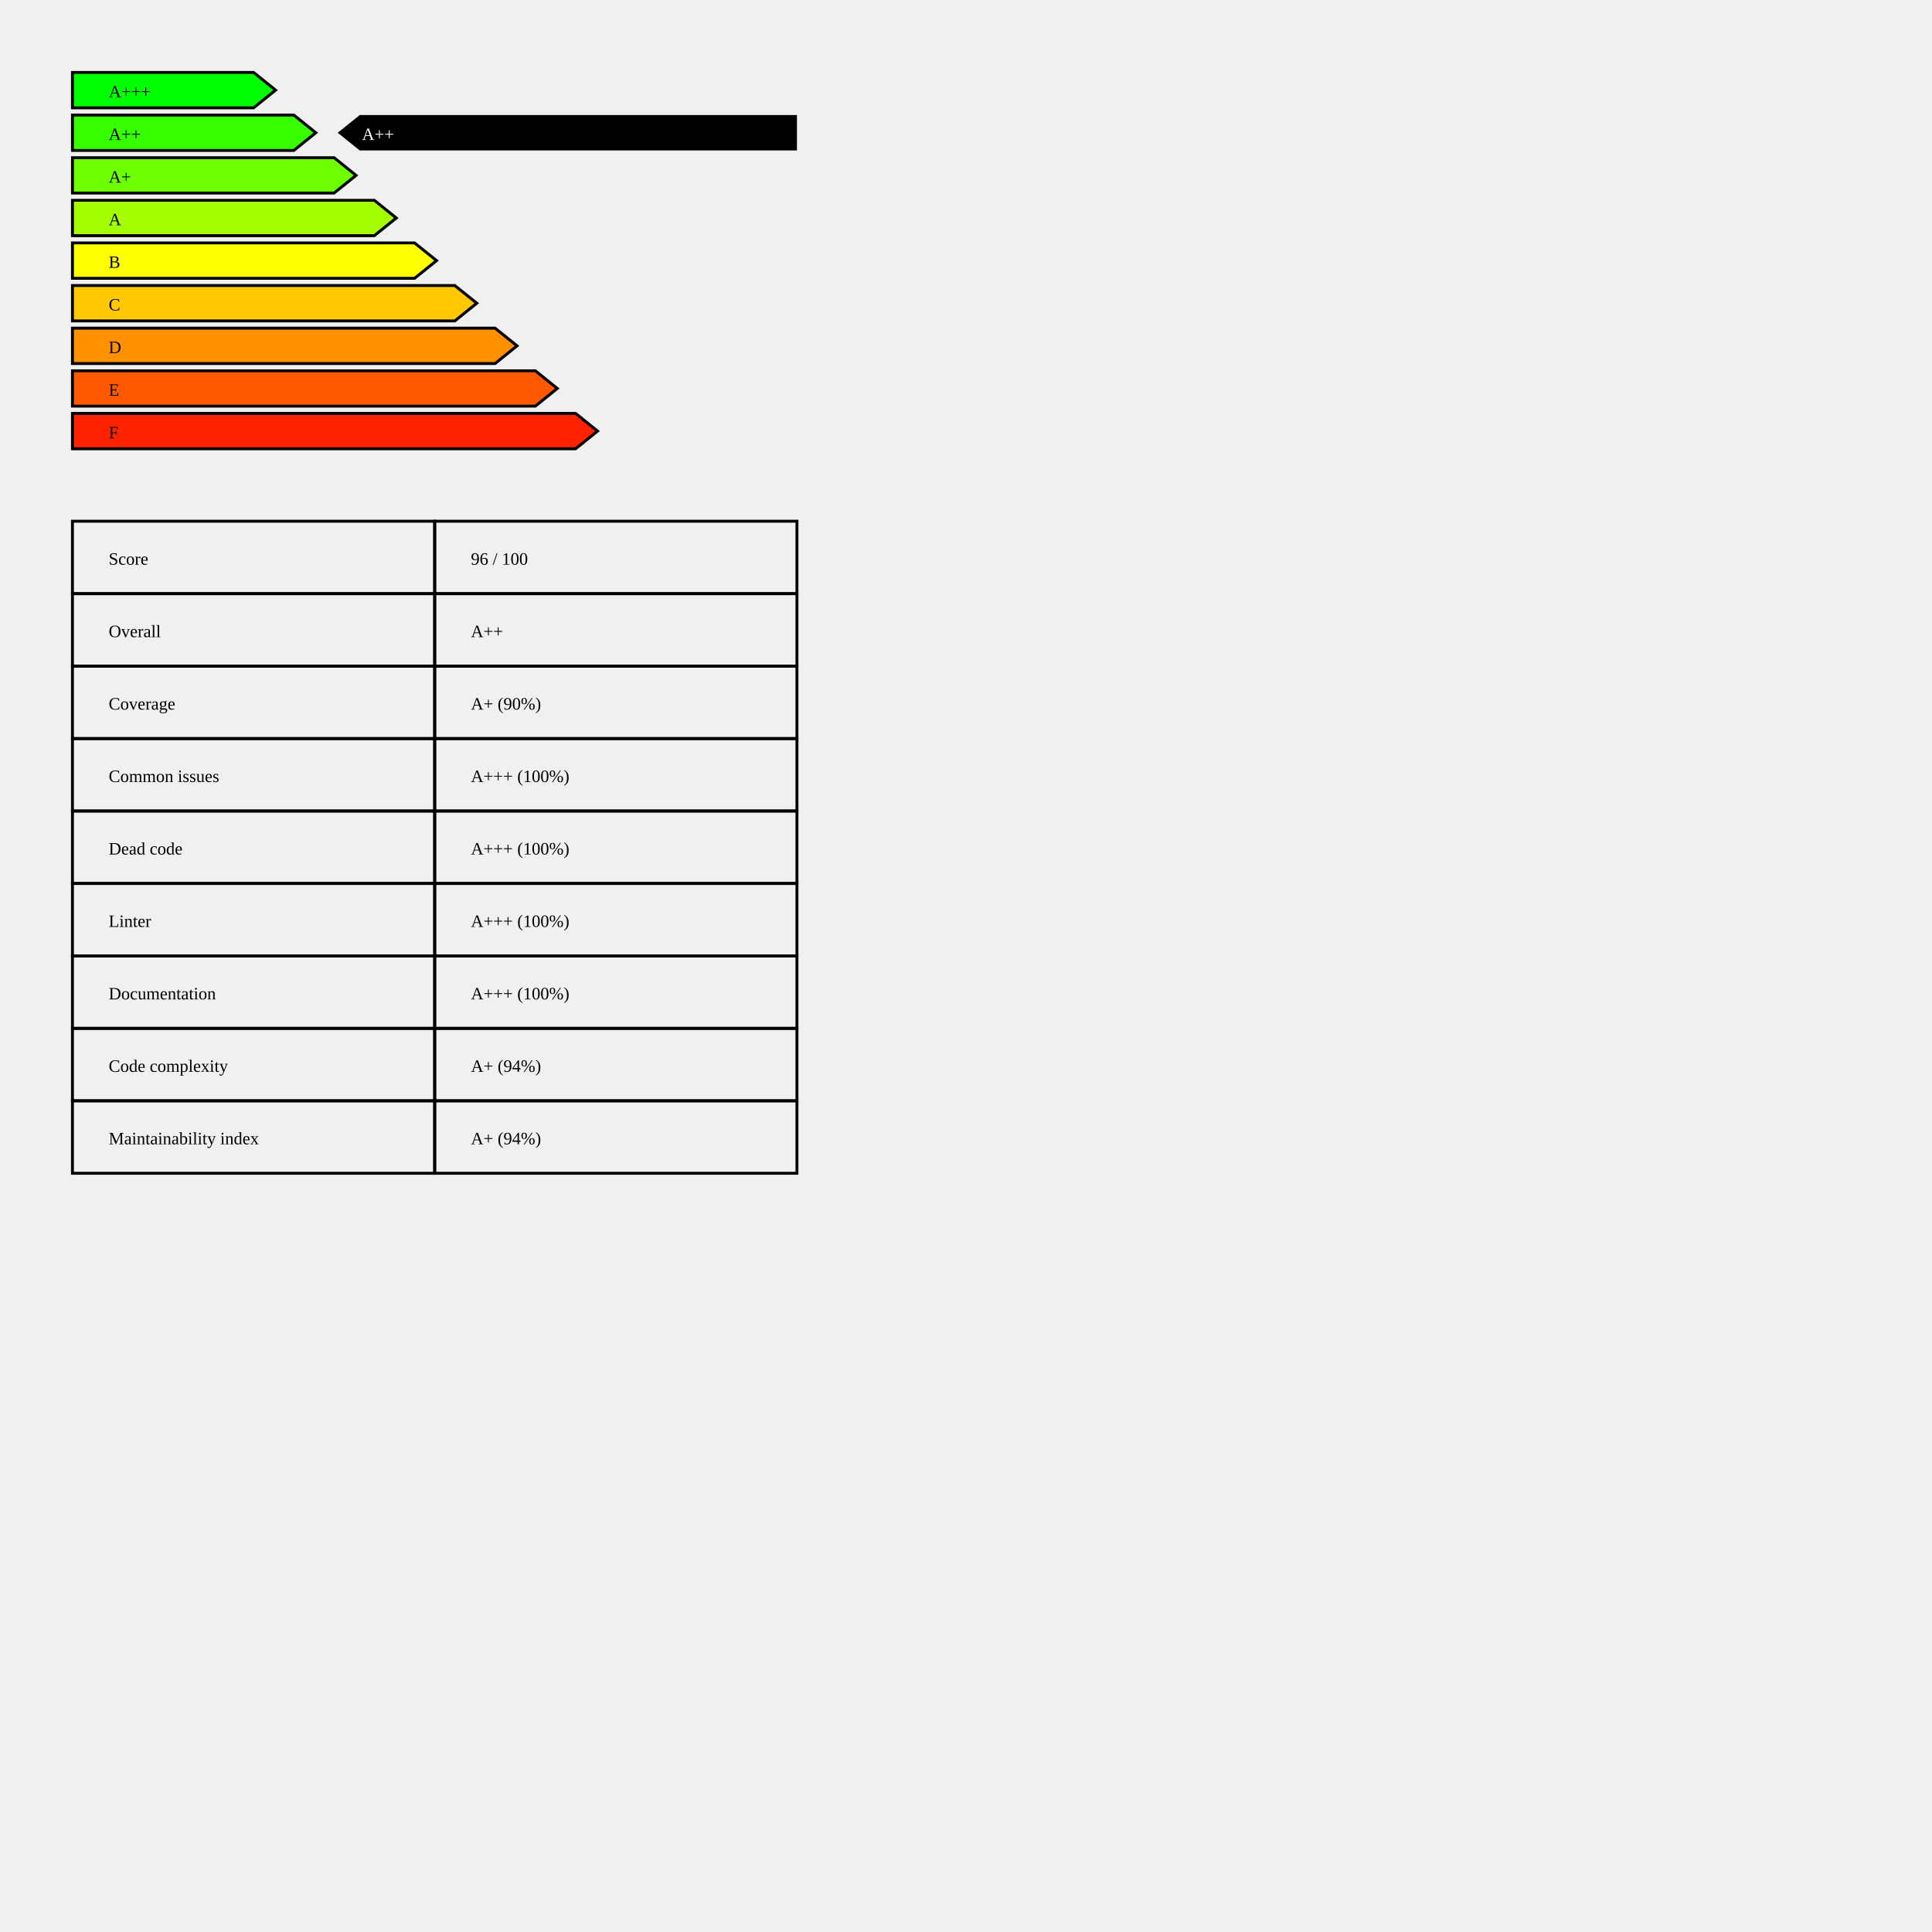
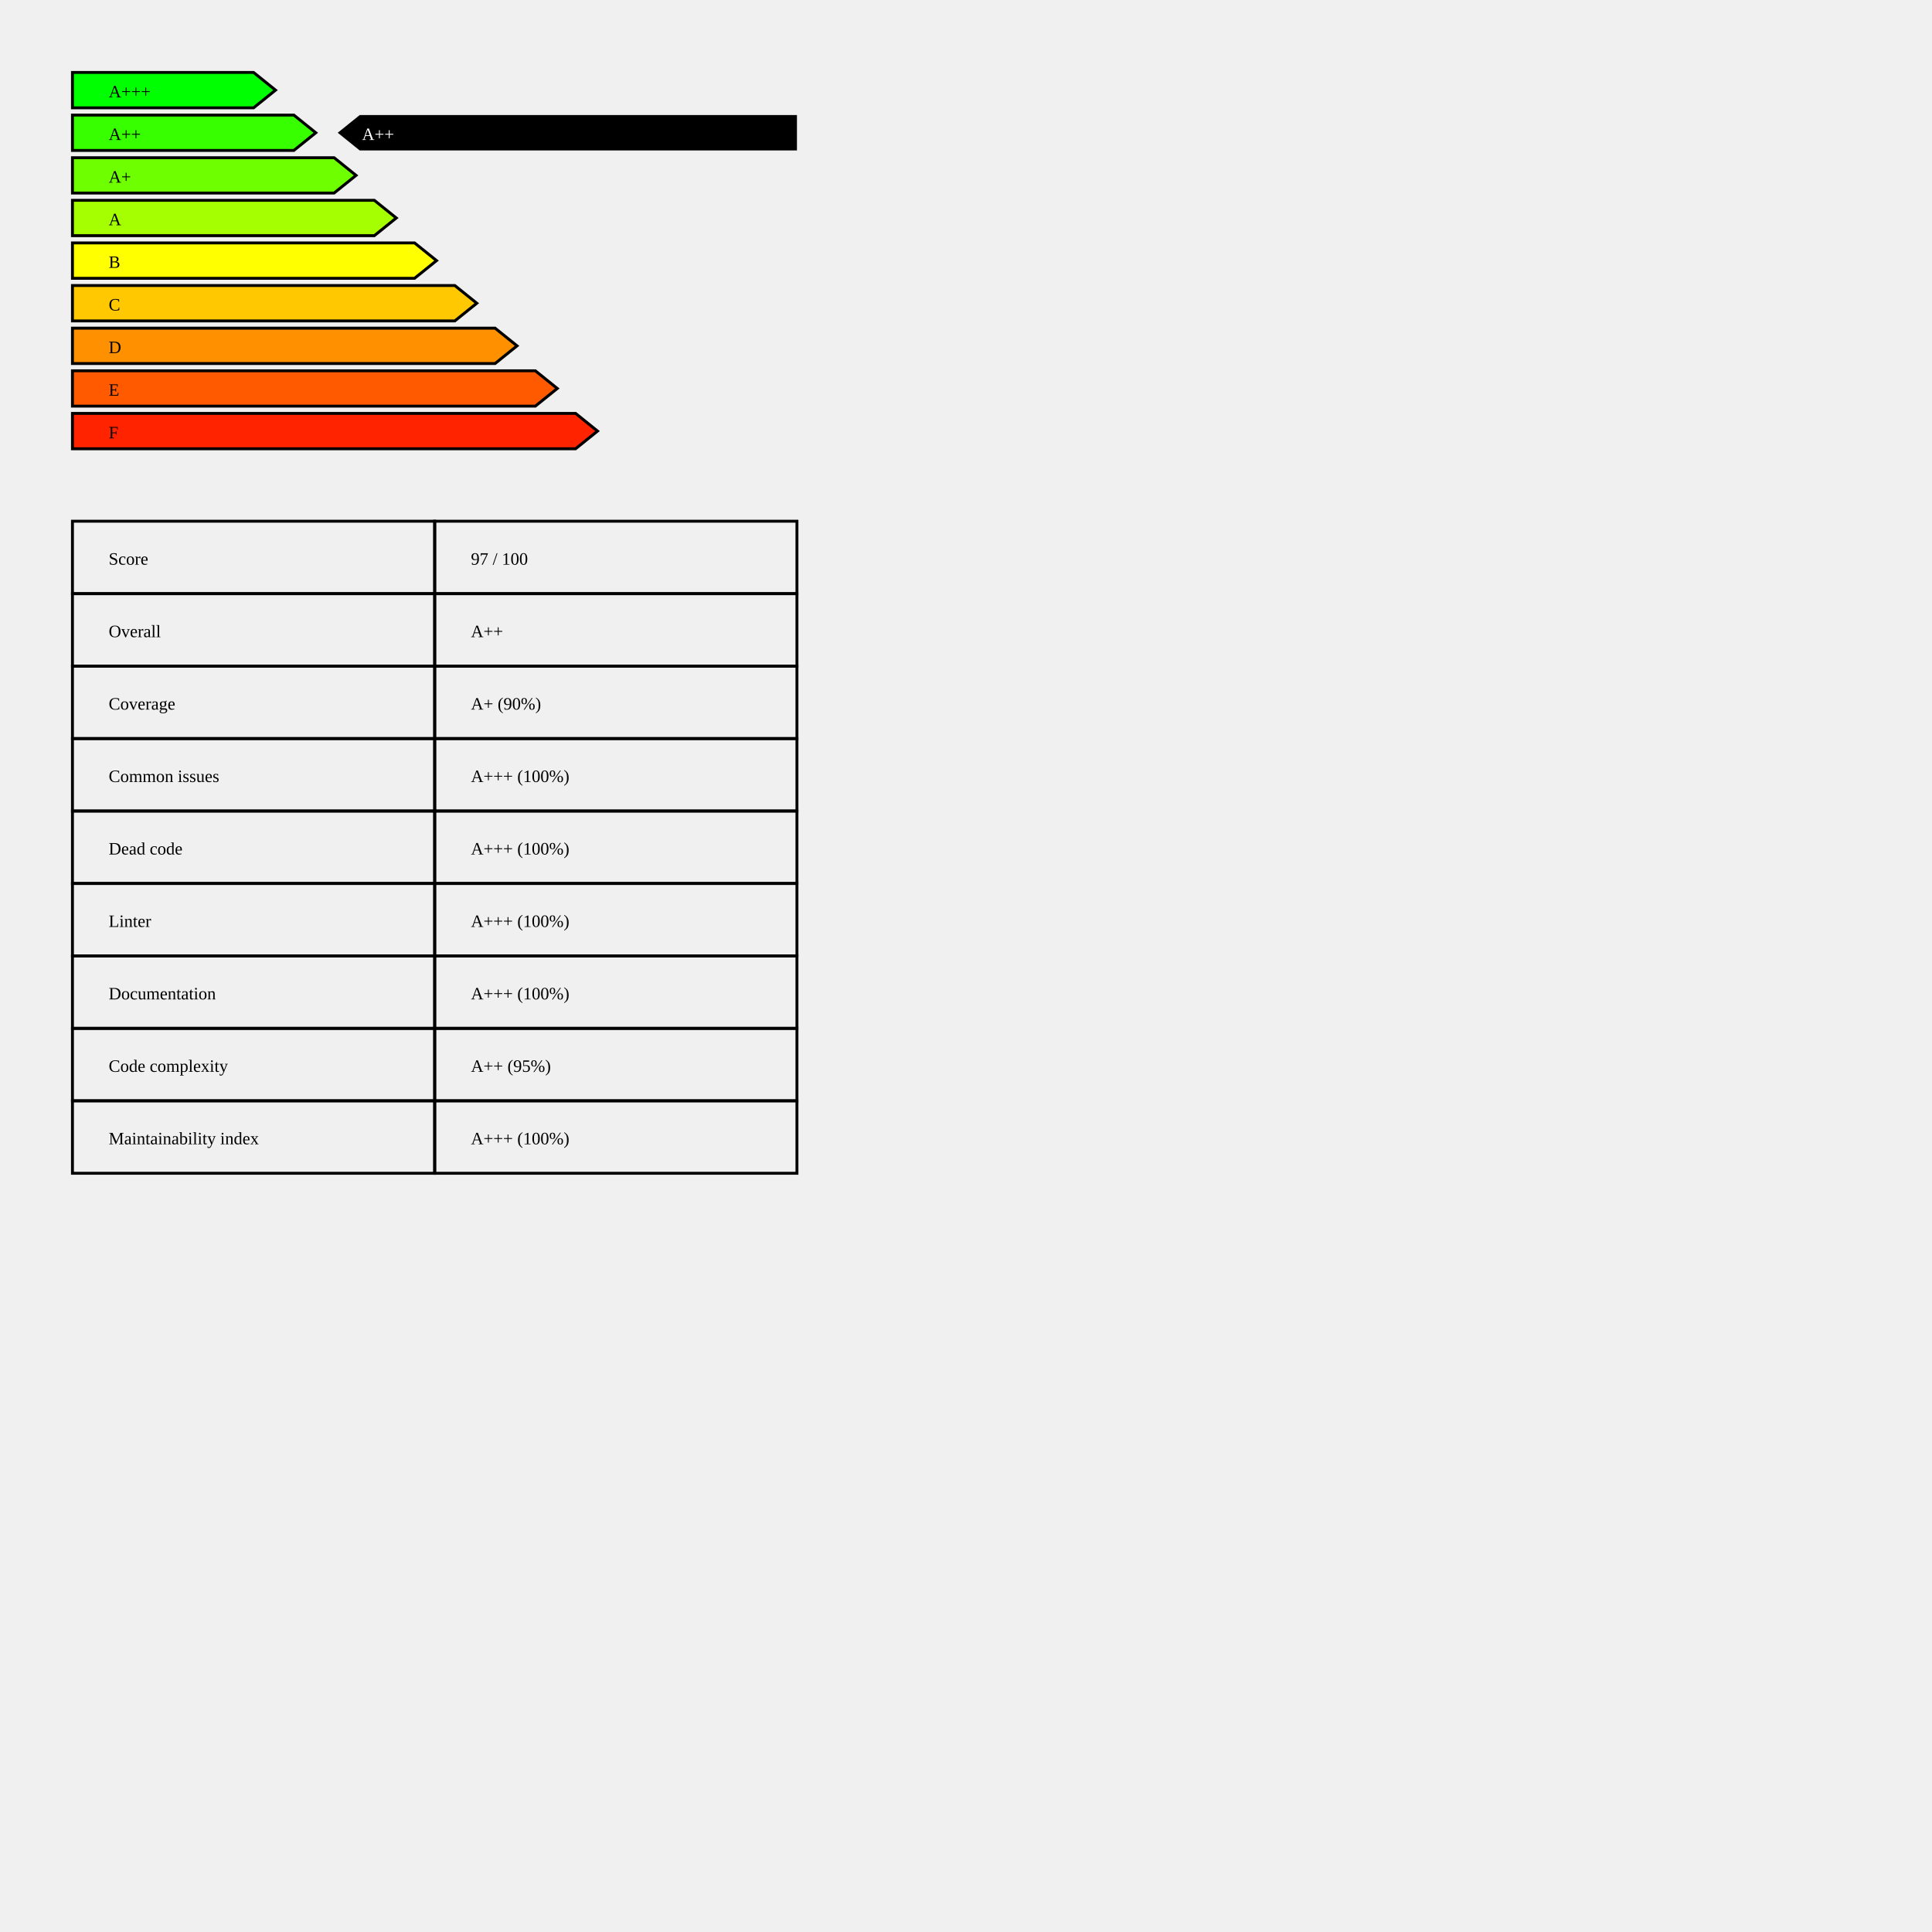
<svg xmlns="http://www.w3.org/2000/svg" baseProfile="full" height="1000pt" version="1.1" width="1000pt">
  <defs />
  <polygon points="50,50.0 175.0,50.0 190.152,62.206 175.0,74.412 50,74.412 50,50.0" style="fill:rgb(0 255 0);stroke:black;stroke-width:2;" />
  <text x="75.0" y="67.206">A+++</text>
  <polygon points="50,79.412 202.778,79.412 217.929,91.618 202.778,103.824 50,103.824 50,79.412" style="fill:rgb(55 255 0);stroke:black;stroke-width:2;" />
  <text x="75.0" y="96.618">A++</text>
  <polygon points="50,108.824 230.556,108.824 245.707,121.029 230.556,133.235 50,133.235 50,108.824" style="fill:rgb(110 255 0);stroke:black;stroke-width:2;" />
  <text x="75.0" y="126.029">A+</text>
  <polygon points="50,138.235 258.333,138.235 273.485,150.441 258.333,162.647 50,162.647 50,138.235" style="fill:rgb(165 255 0);stroke:black;stroke-width:2;" />
  <text x="75.0" y="155.441">A</text>
  <polygon points="50,167.647 286.111,167.647 301.263,179.853 286.111,192.059 50,192.059 50,167.647" style="fill:rgb(255 255 0);stroke:black;stroke-width:2;" />
  <text x="75.0" y="184.853">B</text>
  <polygon points="50,197.059 313.889,197.059 329.04,209.265 313.889,221.471 50,221.471 50,197.059" style="fill:rgb(255 200 0);stroke:black;stroke-width:2;" />
  <text x="75.0" y="214.265">C</text>
  <polygon points="50,226.471 341.667,226.471 356.818,238.676 341.667,250.882 50,250.882 50,226.471" style="fill:rgb(255 145 0);stroke:black;stroke-width:2;" />
  <text x="75.0" y="243.676">D</text>
  <polygon points="50,255.882 369.444,255.882 384.596,268.088 369.444,280.294 50,280.294 50,255.882" style="fill:rgb(255 90 0);stroke:black;stroke-width:2;" />
  <text x="75.0" y="273.088">E</text>
  <polygon points="50,285.294 397.222,285.294 412.374,297.5 397.222,309.706 50,309.706 50,285.294" style="fill:rgb(255 35 0);stroke:black;stroke-width:2;" />
  <text x="75.0" y="302.5">F</text>
  <polygon points="248.232,79.412 233.081,91.618 248.232,103.824 550,103.824 550,79.412" style="fill:black;" />
  <text fill="white" x="249.798" y="96.618">A++</text>
  <text x="75.0" y="389.706">Score</text>
-   <text x="325.0" y="389.706">96 / 100</text>
+   <text x="325.0" y="389.706">97 / 100</text>
  <polygon points="50,359.706 300,359.706 300,409.706 50,409.706 50,359.706" style="fill:none; stroke:black;stroke-width:2;" />
  <polygon points="300,359.706 550,359.706 550,409.706 300,409.706 300,359.706" style="fill:none; stroke:black;stroke-width:2;" />
  <text x="75.0" y="439.706">Overall</text>
  <text x="325.0" y="439.706">A++</text>
  <polygon points="50,409.706 300,409.706 300,459.706 50,459.706 50,409.706" style="fill:none; stroke:black;stroke-width:2;" />
  <polygon points="300,409.706 550,409.706 550,459.706 300,459.706 300,409.706" style="fill:none; stroke:black;stroke-width:2;" />
  <text x="75.0" y="489.706">Coverage</text>
  <text x="325.0" y="489.706">A+  (90%)</text>
  <polygon points="50,459.706 300,459.706 300,509.706 50,509.706 50,459.706" style="fill:none; stroke:black;stroke-width:2;" />
  <polygon points="300,459.706 550,459.706 550,509.706 300,509.706 300,459.706" style="fill:none; stroke:black;stroke-width:2;" />
  <text x="75.0" y="539.706">Common issues</text>
  <text x="325.0" y="539.706">A+++  (100%)</text>
  <polygon points="50,509.706 300,509.706 300,559.706 50,559.706 50,509.706" style="fill:none; stroke:black;stroke-width:2;" />
  <polygon points="300,509.706 550,509.706 550,559.706 300,559.706 300,509.706" style="fill:none; stroke:black;stroke-width:2;" />
  <text x="75.0" y="589.706">Dead code</text>
  <text x="325.0" y="589.706">A+++  (100%)</text>
  <polygon points="50,559.706 300,559.706 300,609.706 50,609.706 50,559.706" style="fill:none; stroke:black;stroke-width:2;" />
  <polygon points="300,559.706 550,559.706 550,609.706 300,609.706 300,559.706" style="fill:none; stroke:black;stroke-width:2;" />
  <text x="75.0" y="639.706">Linter</text>
  <text x="325.0" y="639.706">A+++  (100%)</text>
  <polygon points="50,609.706 300,609.706 300,659.706 50,659.706 50,609.706" style="fill:none; stroke:black;stroke-width:2;" />
  <polygon points="300,609.706 550,609.706 550,659.706 300,659.706 300,609.706" style="fill:none; stroke:black;stroke-width:2;" />
  <text x="75.0" y="689.706">Documentation</text>
  <text x="325.0" y="689.706">A+++  (100%)</text>
  <polygon points="50,659.706 300,659.706 300,709.706 50,709.706 50,659.706" style="fill:none; stroke:black;stroke-width:2;" />
  <polygon points="300,659.706 550,659.706 550,709.706 300,709.706 300,659.706" style="fill:none; stroke:black;stroke-width:2;" />
  <text x="75.0" y="739.706">Code complexity</text>
-   <text x="325.0" y="739.706">A+  (94%)</text>
+   <text x="325.0" y="739.706">A++  (95%)</text>
  <polygon points="50,709.706 300,709.706 300,759.706 50,759.706 50,709.706" style="fill:none; stroke:black;stroke-width:2;" />
  <polygon points="300,709.706 550,709.706 550,759.706 300,759.706 300,709.706" style="fill:none; stroke:black;stroke-width:2;" />
  <text x="75.0" y="789.706">Maintainability index</text>
-   <text x="325.0" y="789.706">A+  (94%)</text>
+   <text x="325.0" y="789.706">A+++  (100%)</text>
  <polygon points="50,759.706 300,759.706 300,809.706 50,809.706 50,759.706" style="fill:none; stroke:black;stroke-width:2;" />
  <polygon points="300,759.706 550,759.706 550,809.706 300,809.706 300,759.706" style="fill:none; stroke:black;stroke-width:2;" />
</svg>
